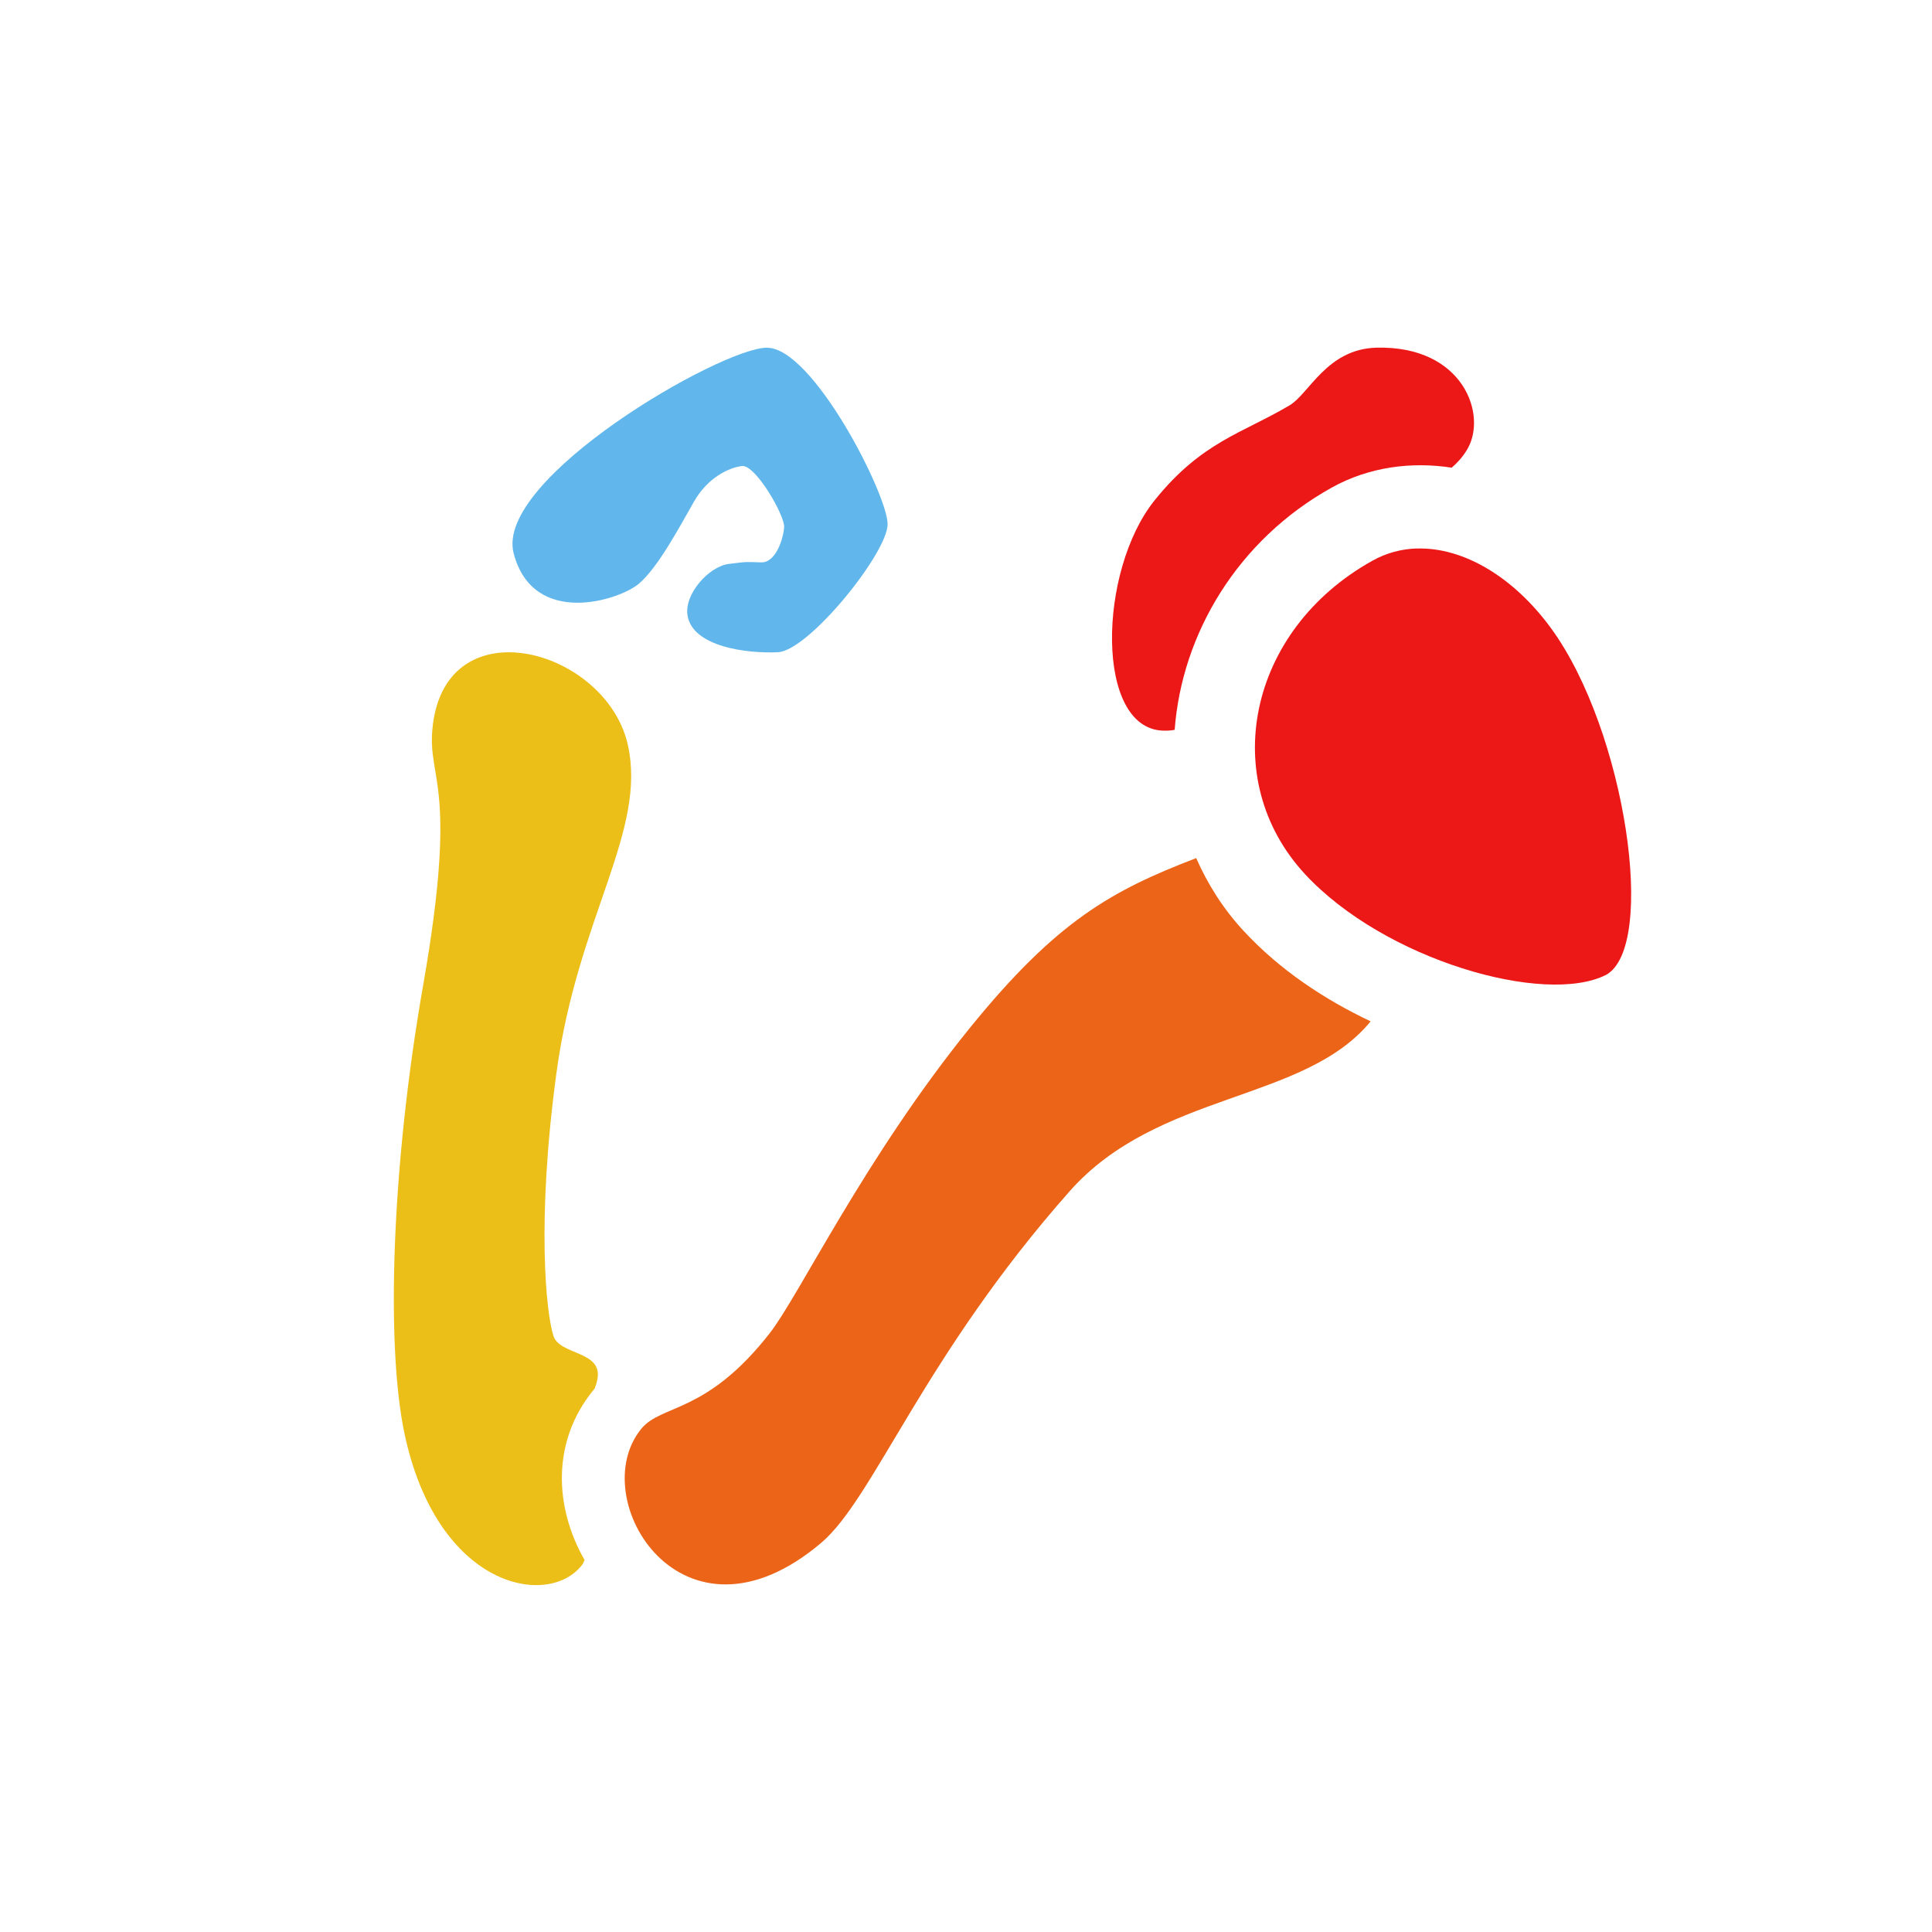
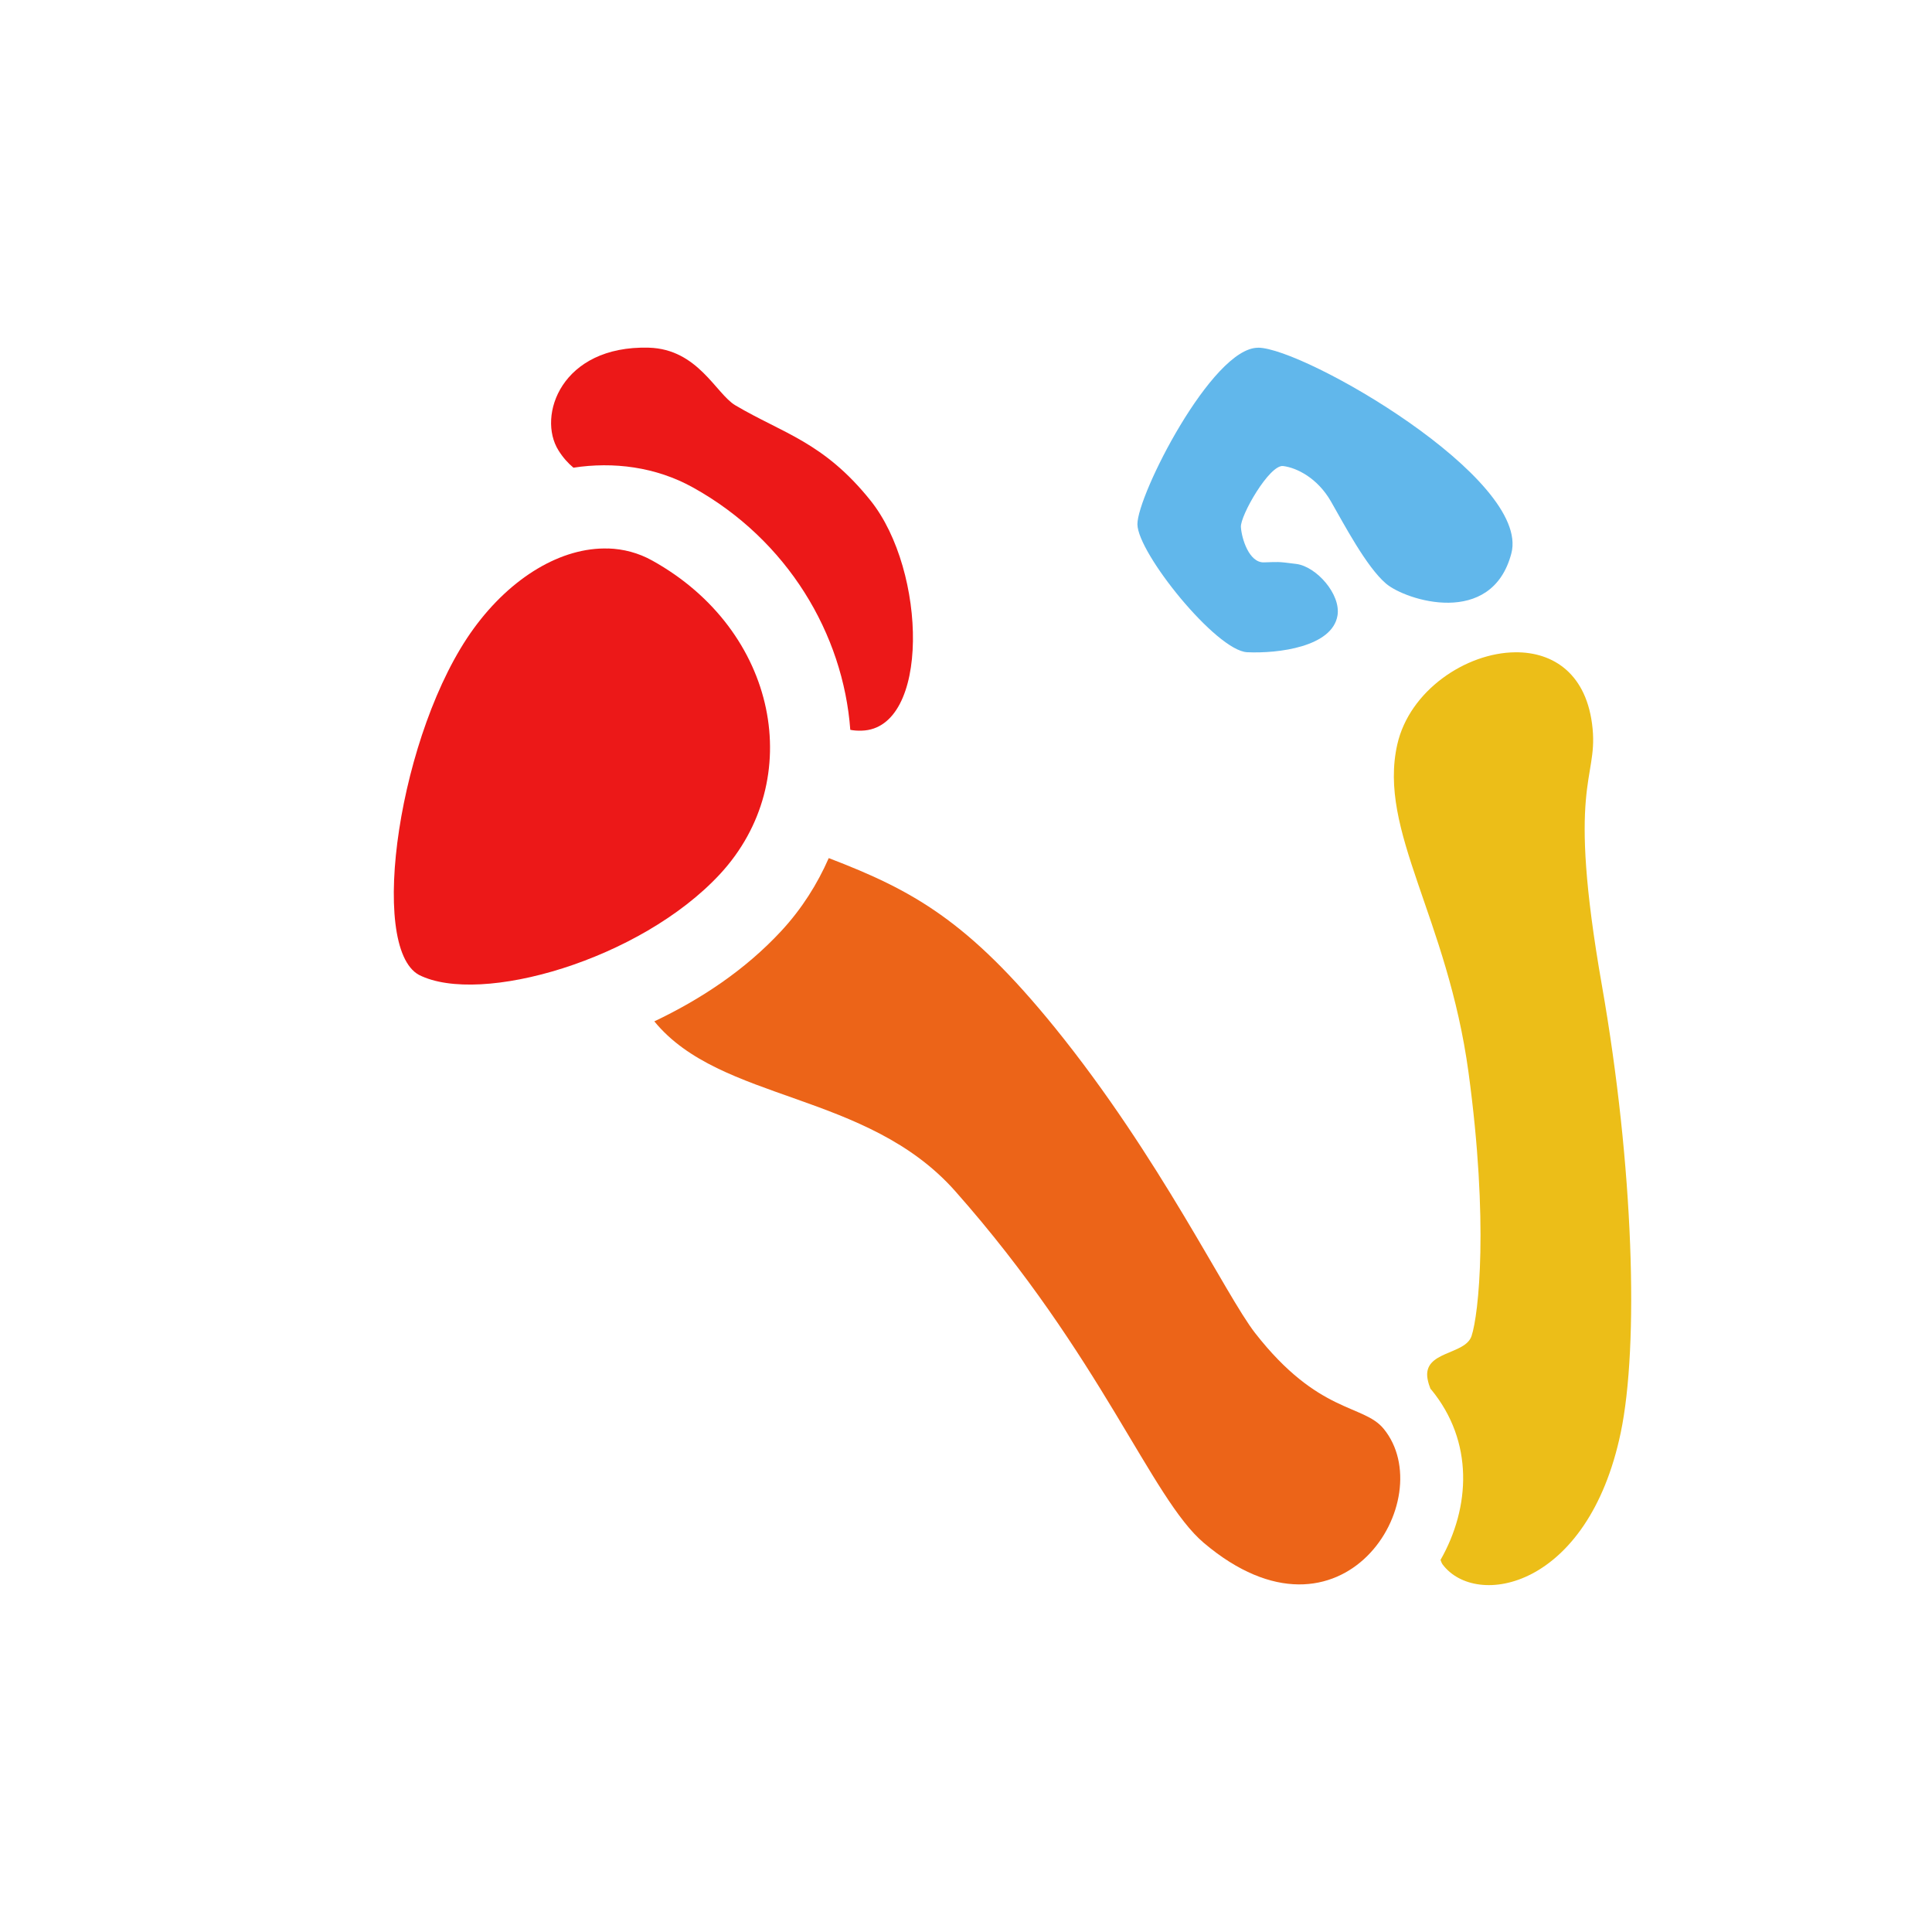
<svg xmlns="http://www.w3.org/2000/svg" id="Calque_1" data-name="Calque 1" viewBox="0 0 32 32" version="1.1">
  <defs id="defs4">
    <style id="style2">.cls-1{fill:#e3e3e3;}</style>
    <style id="style857">.cls-1{fill:#e3e3e3;}</style>
    <style id="style990">.cls-1{fill:#e3e3e3;}</style>
    <style id="style1091">.cls-1{fill:#e3e3e3;}</style>
    <style id="style1399">.cls-1{fill:#e3e3e3;}</style>
    <style id="style1399-4">.cls-1{fill:#e3e3e3;}</style>
    <style id="style1399-8">.cls-1{fill:#e3e3e3;}</style>
    <style id="style1399-4-5">.cls-1{fill:#e3e3e3;}</style>
    <style id="style1399-0">.cls-1{fill:#e3e3e3;}</style>
    <style id="style854">.cls-1{fill:#e3e3e3;}</style>
    <style id="style1399-84">.cls-1{fill:#e3e3e3;}</style>
    <style id="style1399-4-8">.cls-1{fill:#e3e3e3;}</style>
    <style id="style1399-8-10">.cls-1{fill:#e3e3e3;}</style>
    <style id="style1399-4-5-3">.cls-1{fill:#e3e3e3;}</style>
    <style id="style1399-0-0">.cls-1{fill:#e3e3e3;}</style>
    <style id="style1399-5">.cls-1{fill:#e3e3e3;}</style>
    <style id="style1399-4-6">.cls-1{fill:#e3e3e3;}</style>
    <style id="style1399-8-1">.cls-1{fill:#e3e3e3;}</style>
    <style id="style1399-4-5-1">.cls-1{fill:#e3e3e3;}</style>
    <style id="style1399-0-5">.cls-1{fill:#e3e3e3;}</style>
    <style id="style1257">.cls-1{fill:#e3e3e3;}</style>
  </defs>
  <g id="g1118" transform="matrix(1.140451,0,0,1.140451,-2.353781,-2.177735)">
-     <path style="fill:#ec6418;fill-opacity:1;stroke:none;stroke-width:0.555px;stroke-linecap:butt;stroke-linejoin:miter;stroke-opacity:1" d="m 19.437,14.372 c -1.222,0.468 -2.025,0.911 -3.28,2.457 -1.532,1.889 -2.485,3.894 -2.914,4.443 -0.921,1.179 -1.569,1.027 -1.865,1.388 -0.832,1.014 0.597,3.362 2.611,1.658 0.766,-0.648 1.481,-2.703 3.611,-5.109 1.286,-1.452 3.408,-1.289 4.37,-2.466 -0.671,-0.319 -1.315,-0.742 -1.845,-1.314 -0.298,-0.322 -0.523,-0.681 -0.688,-1.057 z" id="path4191" />
-     <path style="fill:#ecbe18;fill-opacity:1;stroke:none;stroke-width:0.555px;stroke-linecap:butt;stroke-linejoin:miter;stroke-opacity:1" d="m 9.468,11.383 c -0.556,-0.006 -1.049,0.316 -1.124,1.112 -0.071,0.749 0.38,0.792 -0.135,3.726 -0.462,2.635 -0.539,5.225 -0.273,6.497 0.474,2.264 2.101,2.56 2.587,1.912 0.015,-0.02 0.02,-0.043 0.03,-0.065 -0.434,-0.761 -0.486,-1.718 0.134,-2.473 0.004,-0.005 0.008,-0.007 0.012,-0.012 0.017,-0.043 0.032,-0.089 0.042,-0.143 0.074,-0.411 -0.547,-0.344 -0.639,-0.625 -0.104,-0.316 -0.251,-1.651 0.044,-3.825 0.307,-2.261 1.319,-3.507 1.035,-4.765 C 11.003,11.939 10.183,11.39 9.468,11.383 Z" id="path4189" />
-     <path style="fill:#ec1818;fill-opacity:1;stroke:none;stroke-width:0.555px;stroke-linecap:butt;stroke-linejoin:miter;stroke-opacity:1" d="m 22.642,9.875 c -0.224,0.007 -0.442,0.064 -0.644,0.177 -1.822,1.013 -2.247,3.185 -0.982,4.552 1.157,1.249 3.482,1.913 4.371,1.465 0.747,-0.404 0.289,-3.547 -0.795,-5.033 -0.546,-0.749 -1.278,-1.181 -1.95,-1.16 z" id="path4187" />
-     <path style="fill:#ec1818;fill-opacity:1;stroke:none;stroke-width:0.555px;stroke-linecap:butt;stroke-linejoin:miter;stroke-opacity:1" d="m 22.051,6.959 c -0.715,0.02 -0.975,0.669 -1.256,0.836 -0.689,0.409 -1.281,0.531 -1.964,1.383 -0.821,1.023 -0.866,3.315 0.127,3.343 0.062,0.002 0.117,-0.002 0.166,-0.012 0.104,-1.391 0.91,-2.756 2.283,-3.519 0.544,-0.302 1.163,-0.378 1.74,-0.288 0.077,-0.066 0.151,-0.145 0.217,-0.251 0.314,-0.499 -0.04,-1.526 -1.312,-1.492 z" id="path4185" />
-     <path style="fill:#61b7eb;fill-opacity:1;stroke:none;stroke-width:0.555px;stroke-linecap:butt;stroke-linejoin:miter;stroke-opacity:1" d="m 13.204,6.959 c -0.667,0 -3.964,1.904 -3.68,2.987 0.284,1.083 1.536,0.683 1.821,0.439 0.285,-0.244 0.605,-0.855 0.8,-1.194 0.195,-0.339 0.495,-0.488 0.693,-0.513 0.198,-0.026 0.626,0.722 0.614,0.887 -0.011,0.166 -0.118,0.517 -0.333,0.512 -0.215,-0.005 -0.181,-0.015 -0.472,0.023 -0.291,0.038 -0.648,0.439 -0.598,0.748 0.075,0.457 0.864,0.555 1.312,0.534 0.448,-0.021 1.59,-1.438 1.594,-1.858 0.004,-0.42 -1.083,-2.564 -1.751,-2.564 z" id="path1312" />
+     <path style="fill:#ec6418;fill-opacity:1;stroke:none;stroke-width:0.555px;stroke-linecap:butt;stroke-linejoin:miter;stroke-opacity:1" d="m 14.1,14.372 c 1.222,0.468 2.025,0.911 3.28,2.457 1.532,1.889 2.485,3.894 2.914,4.443 0.921,1.179 1.569,1.027 1.865,1.388 0.832,1.014 -0.597,3.362 -2.611,1.658 -0.766,-0.648 -1.481,-2.703 -3.611,-5.109 -1.286,-1.452 -3.408,-1.289 -4.37,-2.466 0.671,-0.319 1.315,-0.742 1.845,-1.314 0.298,-0.322 0.523,-0.681 0.688,-1.057 z" id="path4191" />
+     <path style="fill:#ecbe18;fill-opacity:1;stroke:none;stroke-width:0.555px;stroke-linecap:butt;stroke-linejoin:miter;stroke-opacity:1" d="m 24.07,11.383 c 0.556,-0.006 1.049,0.316 1.124,1.112 0.071,0.749 -0.38,0.792 0.135,3.726 0.462,2.635 0.539,5.225 0.273,6.497 -0.474,2.264 -2.101,2.56 -2.587,1.912 -0.015,-0.02 -0.02,-0.043 -0.03,-0.065 0.434,-0.761 0.486,-1.718 -0.134,-2.473 -0.004,-0.005 -0.008,-0.007 -0.012,-0.012 -0.017,-0.043 -0.032,-0.089 -0.042,-0.143 -0.074,-0.411 0.547,-0.344 0.639,-0.625 0.104,-0.316 0.251,-1.651 -0.044,-3.825 -0.307,-2.261 -1.319,-3.507 -1.035,-4.765 0.177,-0.783 0.997,-1.332 1.712,-1.339 z" id="path4189" />
+     <path style="fill:#ec1818;fill-opacity:1;stroke:none;stroke-width:0.555px;stroke-linecap:butt;stroke-linejoin:miter;stroke-opacity:1" d="m 10.895,9.875 c 0.224,0.007 0.442,0.064 0.644,0.177 1.822,1.013 2.247,3.185 0.982,4.552 -1.157,1.249 -3.482,1.913 -4.371,1.465 -0.747,-0.404 -0.289,-3.547 0.795,-5.033 0.546,-0.749 1.278,-1.181 1.95,-1.16 z" id="path4187" />
+     <path style="fill:#ec1818;fill-opacity:1;stroke:none;stroke-width:0.555px;stroke-linecap:butt;stroke-linejoin:miter;stroke-opacity:1" d="m 11.486,6.959 c 0.715,0.02 0.975,0.669 1.256,0.836 0.689,0.409 1.281,0.531 1.964,1.383 0.821,1.023 0.866,3.315 -0.127,3.343 -0.062,0.002 -0.117,-0.002 -0.166,-0.012 C 14.31,11.119 13.504,9.754 12.131,8.991 11.588,8.688 10.968,8.613 10.392,8.702 10.315,8.637 10.241,8.557 10.175,8.451 9.861,7.952 10.215,6.925 11.486,6.959 Z" id="path4185" />
+     <path style="fill:#61b7eb;fill-opacity:1;stroke:none;stroke-width:0.555px;stroke-linecap:butt;stroke-linejoin:miter;stroke-opacity:1" d="m 20.334,6.959 c 0.667,0 3.964,1.904 3.68,2.987 -0.284,1.083 -1.536,0.683 -1.821,0.439 -0.285,-0.244 -0.605,-0.855 -0.8,-1.194 -0.195,-0.339 -0.495,-0.488 -0.693,-0.513 -0.198,-0.026 -0.626,0.722 -0.614,0.887 0.011,0.166 0.118,0.517 0.333,0.512 0.215,-0.005 0.181,-0.015 0.472,0.023 0.291,0.038 0.648,0.439 0.598,0.748 -0.075,0.457 -0.864,0.555 -1.312,0.534 -0.448,-0.021 -1.59,-1.438 -1.594,-1.858 -0.004,-0.42 1.083,-2.564 1.751,-2.564 z" id="path1312" />
  </g>
</svg>
